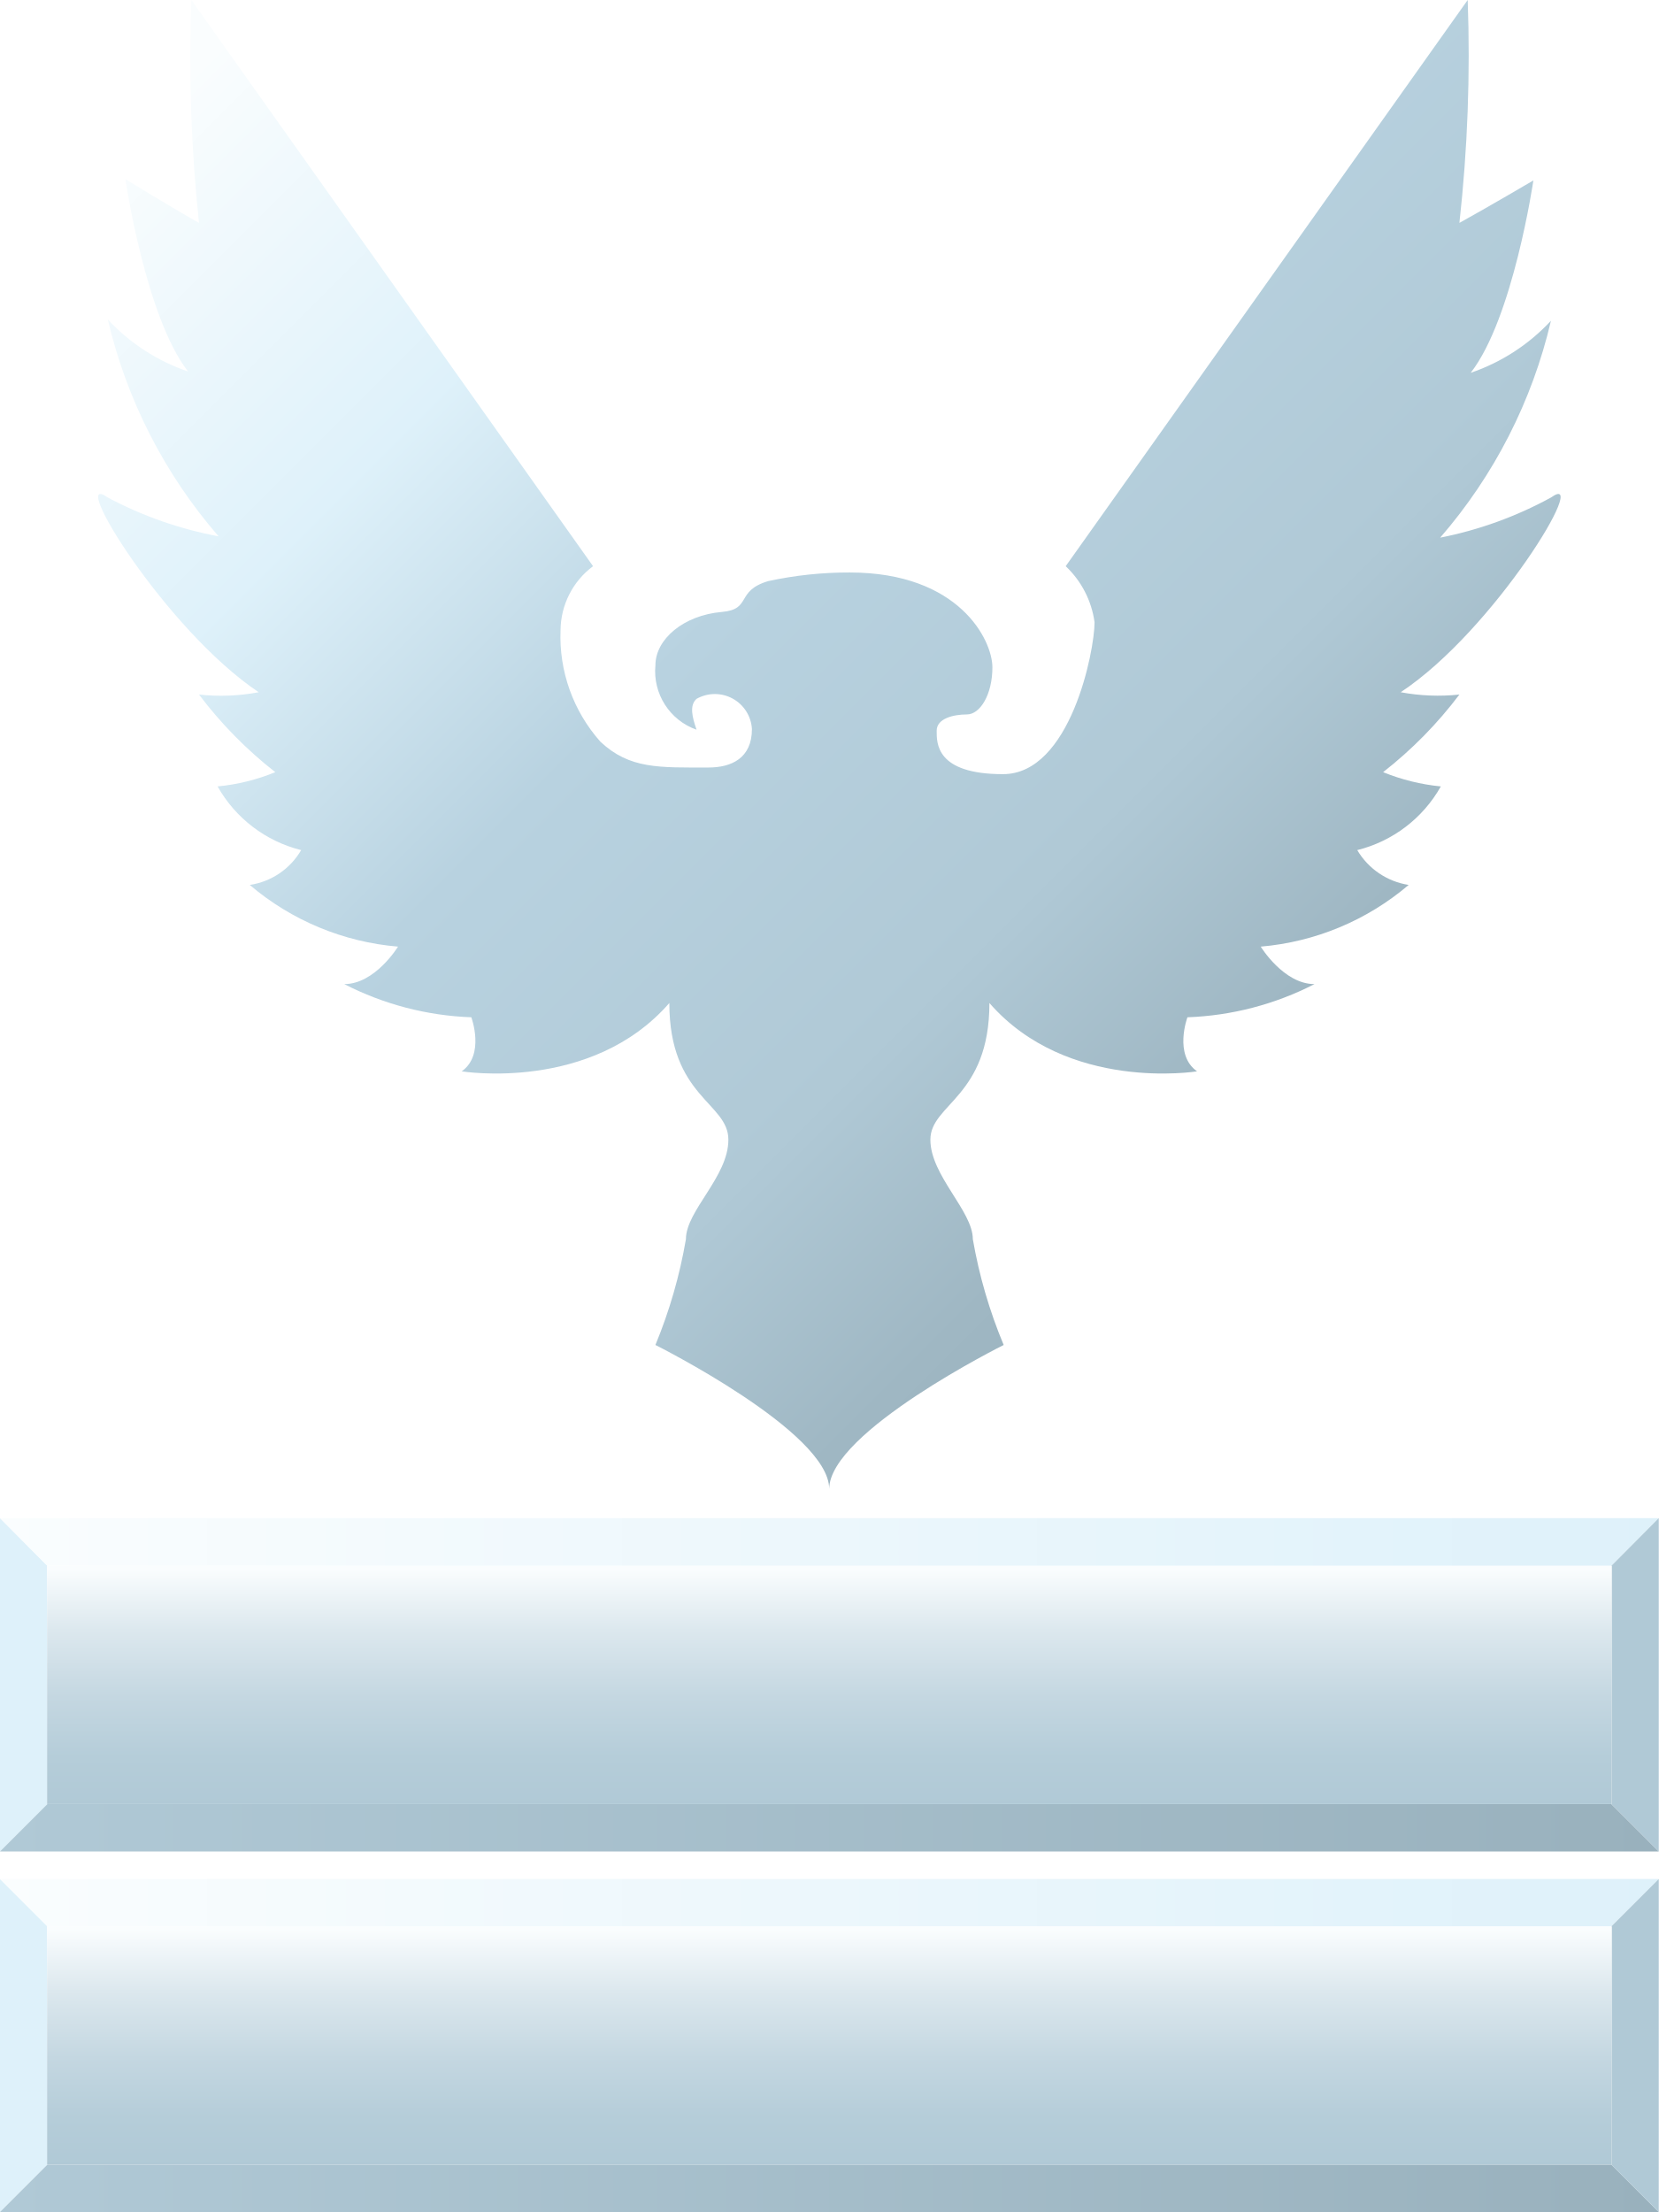
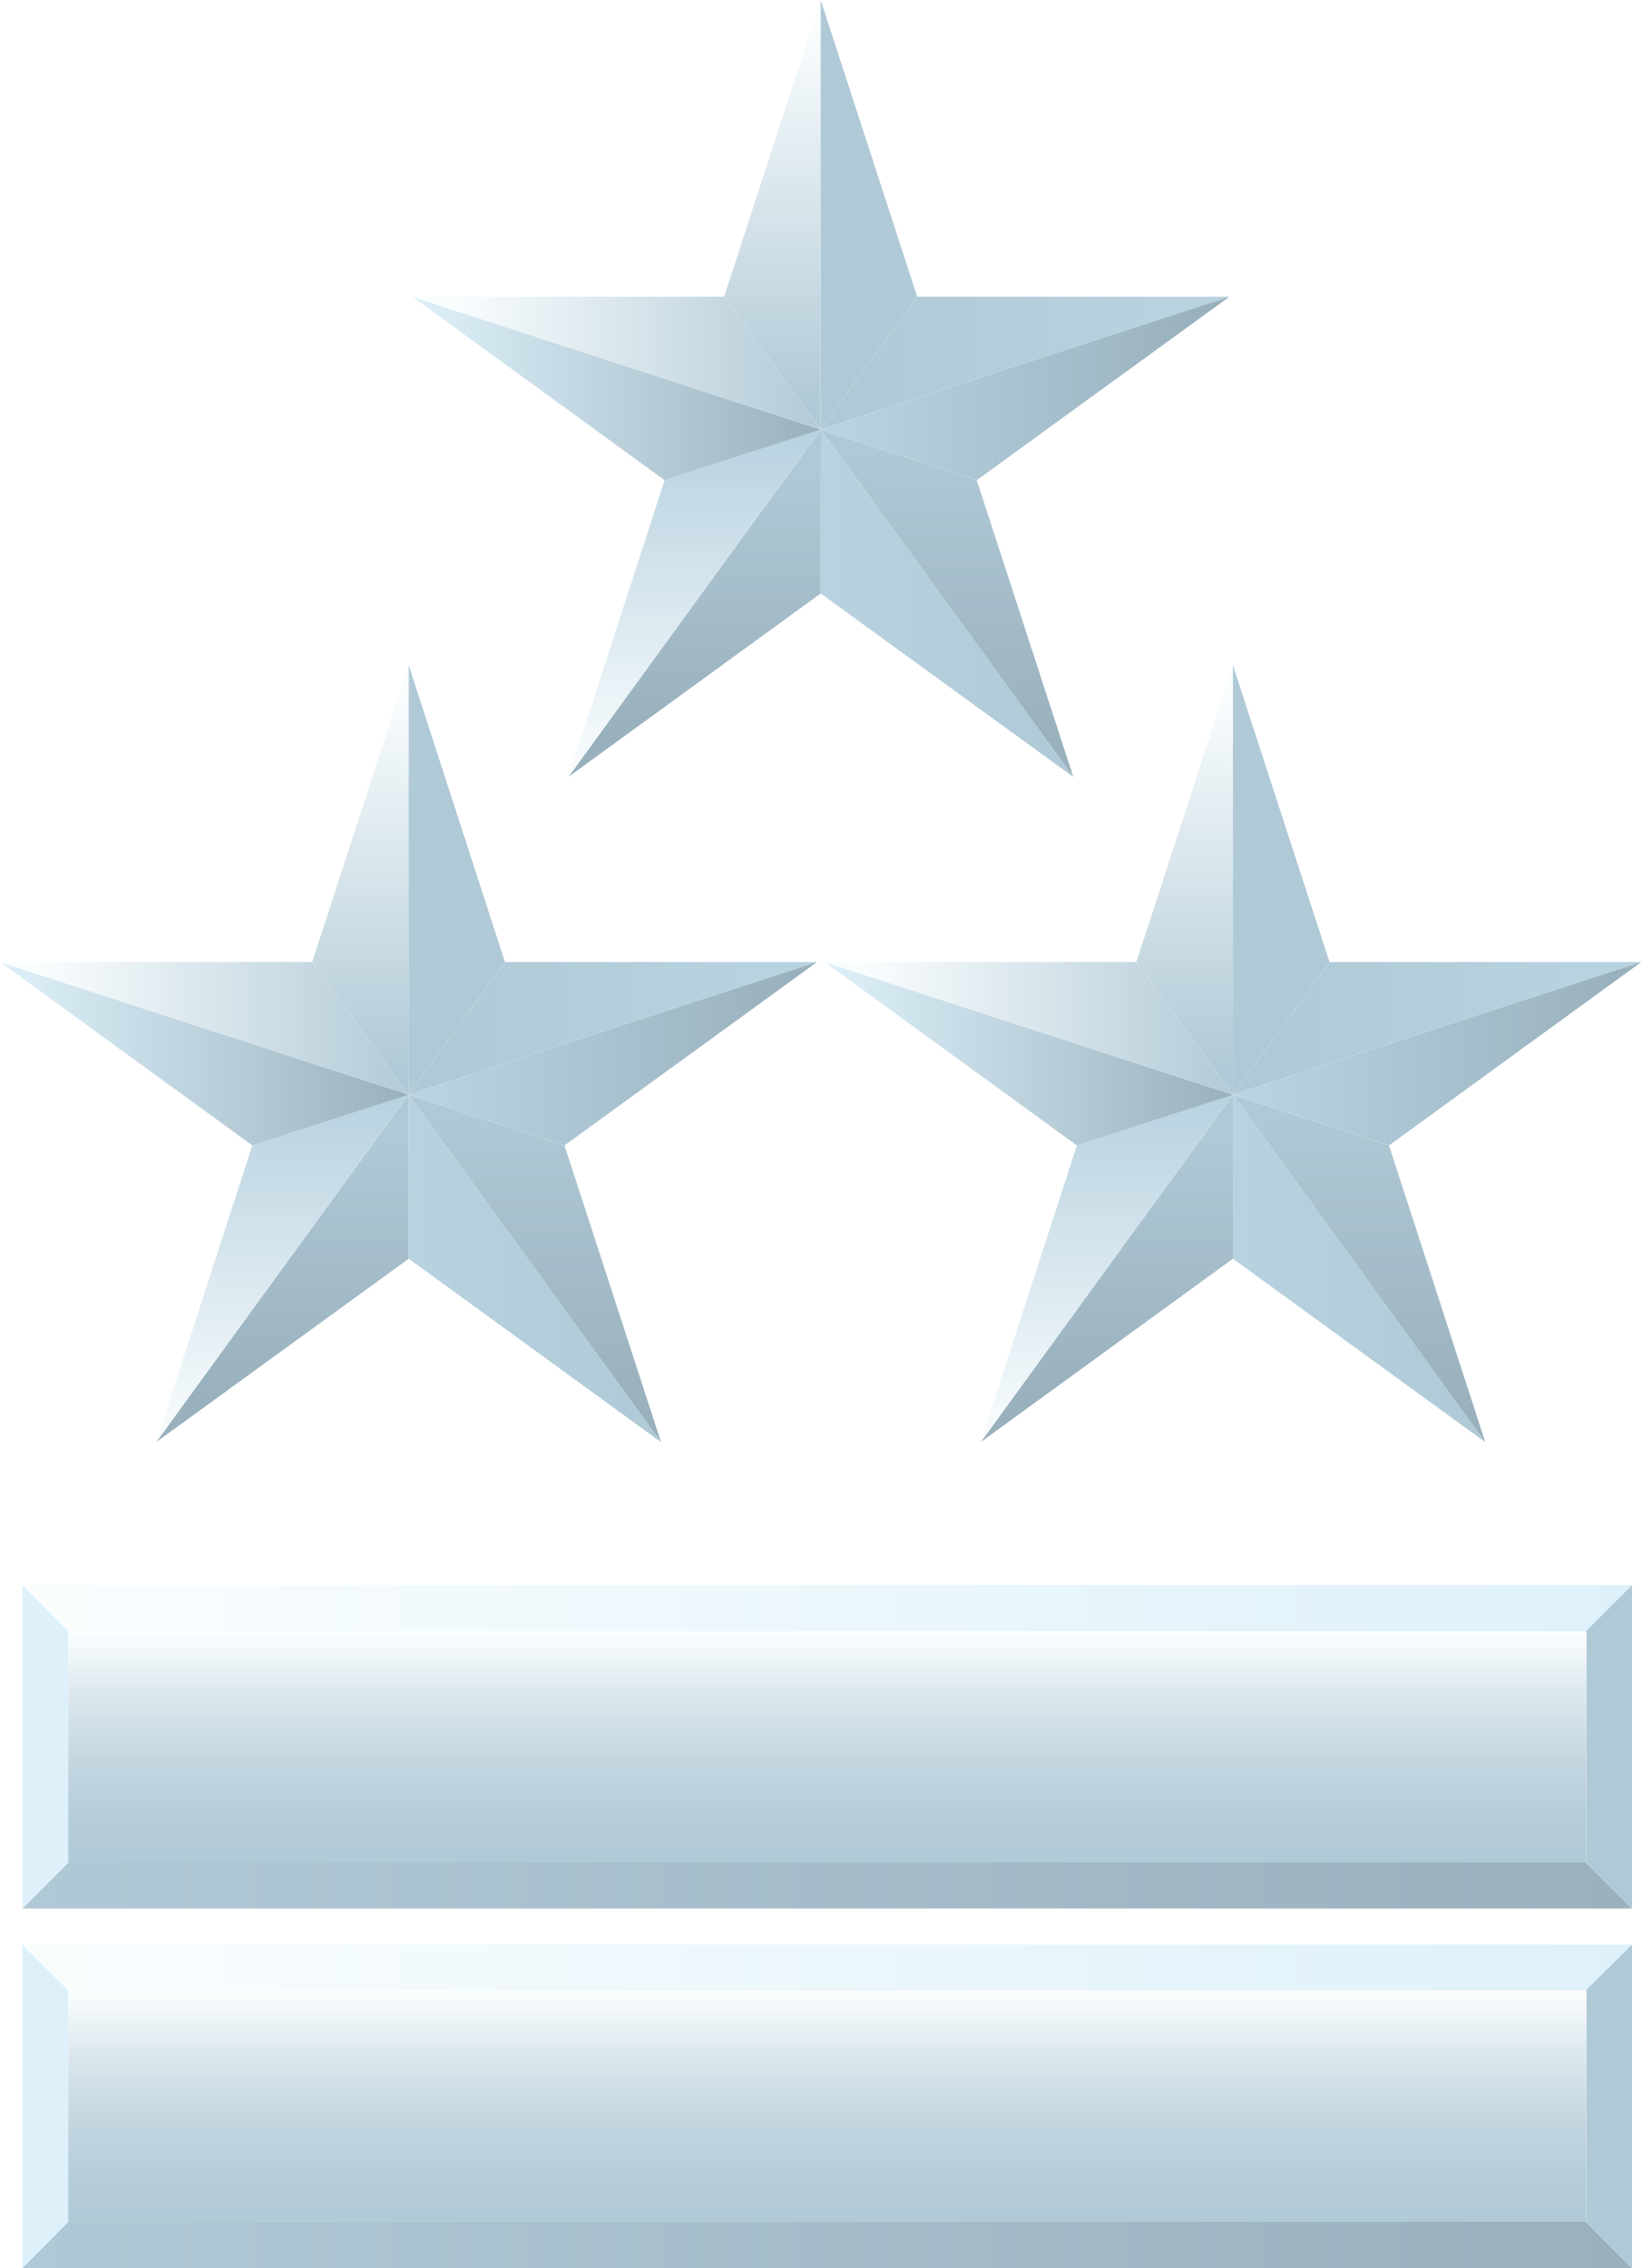
- <svg xmlns="http://www.w3.org/2000/svg" xmlns:xlink="http://www.w3.org/1999/xlink" viewBox="0 0 50.01 66.69">
+ <svg xmlns="http://www.w3.org/2000/svg" xmlns:xlink="http://www.w3.org/1999/xlink" viewBox="0 0 51 70.47">
  <defs>
-     <style>.cls-1{fill:url(#linear-gradient);}.cls-2{fill:#def1fa;}.cls-3{fill:url(#linear-gradient-2);}.cls-4{fill:url(#linear-gradient-3);}.cls-5{fill:#b0c9d6;}.cls-6{fill:url(#linear-gradient-4);}.cls-7{fill:url(#linear-gradient-5);}.cls-8{fill:url(#linear-gradient-6);}.cls-9{fill:url(#linear-gradient-7);}</style>
-     <linearGradient id="linear-gradient" x1="9.84" y1="-1.88" x2="44.03" y2="32.31" gradientUnits="userSpaceOnUse">
+     <style>.cls-1{fill:url(#linear-gradient);}.cls-2{fill:url(#linear-gradient-2);}.cls-3{fill:url(#linear-gradient-3);}.cls-4{fill:url(#linear-gradient-4);}.cls-5{fill:url(#linear-gradient-5);}.cls-6{fill:#b0c9d6;}.cls-7{fill:url(#linear-gradient-6);}.cls-8{fill:url(#linear-gradient-7);}.cls-9{fill:url(#linear-gradient-8);}.cls-10{fill:url(#linear-gradient-9);}.cls-11{fill:url(#linear-gradient-10);}.cls-12{fill:url(#linear-gradient-11);}.cls-13{fill:url(#linear-gradient-12);}.cls-14{fill:url(#linear-gradient-13);}.cls-15{fill:url(#linear-gradient-14);}.cls-16{fill:url(#linear-gradient-15);}.cls-17{fill:url(#linear-gradient-16);}.cls-18{fill:url(#linear-gradient-17);}.cls-19{fill:url(#linear-gradient-18);}.cls-20{fill:url(#linear-gradient-19);}.cls-21{fill:url(#linear-gradient-20);}.cls-22{fill:url(#linear-gradient-21);}.cls-23{fill:url(#linear-gradient-22);}.cls-24{fill:url(#linear-gradient-23);}.cls-25{fill:url(#linear-gradient-24);}.cls-26{fill:url(#linear-gradient-25);}.cls-27{fill:url(#linear-gradient-26);}.cls-28{fill:url(#linear-gradient-27);}.cls-29{fill:#def1fa;}.cls-30{fill:url(#linear-gradient-28);}.cls-31{fill:url(#linear-gradient-29);}.cls-32{fill:url(#linear-gradient-30);}.cls-33{fill:url(#linear-gradient-31);}.cls-34{fill:url(#linear-gradient-32);}.cls-35{fill:url(#linear-gradient-33);}</style>
+     <linearGradient id="linear-gradient" x1="24" y1="0.88" x2="24" y2="12.61" gradientUnits="userSpaceOnUse">
      <stop offset="0" stop-color="#fafdfe" />
-       <stop offset="0.25" stop-color="#def1fa" />
-       <stop offset="0.47" stop-color="#b8d2e0" />
-       <stop offset="0.73" stop-color="#b0c9d6" />
-       <stop offset="0.74" stop-color="#afc8d5" />
-       <stop offset="0.89" stop-color="#9fb7c3" />
+       <stop offset="1" stop-color="#b0c9d6" />
+     </linearGradient>
+     <linearGradient id="linear-gradient-2" x1="25.5" y1="18.74" x2="33.35" y2="18.74" gradientUnits="userSpaceOnUse">
+       <stop offset="0" stop-color="#b8d2e0" />
+       <stop offset="1" stop-color="#b0c9d6" />
+     </linearGradient>
+     <linearGradient id="linear-gradient-3" x1="21.58" y1="14.64" x2="21.58" y2="22.72" gradientUnits="userSpaceOnUse">
+       <stop offset="0" stop-color="#b0c9d6" />
      <stop offset="1" stop-color="#99b1bd" />
    </linearGradient>
-     <linearGradient id="linear-gradient-2" y1="46.49" x2="50.01" y2="46.49" gradientUnits="userSpaceOnUse">
+     <linearGradient id="linear-gradient-4" x1="29.42" y1="13.83" x2="29.42" y2="23.13" xlink:href="#linear-gradient-3" />
+     <linearGradient id="linear-gradient-5" x1="36.16" y1="11.28" x2="26.61" y2="11.28" xlink:href="#linear-gradient-2" />
+     <linearGradient id="linear-gradient-6" x1="26.44" y1="12.07" x2="37.34" y2="12.07" gradientUnits="userSpaceOnUse">
+       <stop offset="0" stop-color="#b8d2e0" />
+       <stop offset="1" stop-color="#99b1bd" />
+     </linearGradient>
+     <linearGradient id="linear-gradient-7" x1="21.58" y1="24.13" x2="21.58" y2="13.45" gradientUnits="userSpaceOnUse">
+       <stop offset="0" stop-color="#fafdfe" />
+       <stop offset="1" stop-color="#b8d2e0" />
+     </linearGradient>
+     <linearGradient id="linear-gradient-8" x1="12.91" y1="12.07" x2="25.48" y2="12.07" gradientUnits="userSpaceOnUse">
+       <stop offset="0" stop-color="#def1fa" />
+       <stop offset="1" stop-color="#99b1bd" />
+     </linearGradient>
+     <linearGradient id="linear-gradient-9" x1="14.04" y1="11.28" x2="25.86" y2="11.28" xlink:href="#linear-gradient" />
+     <linearGradient id="linear-gradient-10" x1="11.2" y1="21.55" x2="11.2" y2="33.28" xlink:href="#linear-gradient" />
+     <linearGradient id="linear-gradient-11" x1="12.69" y1="39.41" x2="20.54" y2="39.41" xlink:href="#linear-gradient-2" />
+     <linearGradient id="linear-gradient-12" x1="8.77" y1="35.31" x2="8.77" y2="43.39" xlink:href="#linear-gradient-3" />
+     <linearGradient id="linear-gradient-13" x1="16.62" y1="34.5" x2="16.62" y2="43.8" xlink:href="#linear-gradient-3" />
+     <linearGradient id="linear-gradient-14" x1="23.35" y1="31.95" x2="13.8" y2="31.95" xlink:href="#linear-gradient-2" />
+     <linearGradient id="linear-gradient-15" x1="13.64" y1="32.74" x2="24.53" y2="32.74" xlink:href="#linear-gradient-6" />
+     <linearGradient id="linear-gradient-16" x1="8.77" y1="44.8" x2="8.77" y2="34.12" xlink:href="#linear-gradient-7" />
+     <linearGradient id="linear-gradient-17" x1="0.1" y1="32.74" x2="12.67" y2="32.74" xlink:href="#linear-gradient-8" />
+     <linearGradient id="linear-gradient-18" x1="1.24" y1="31.95" x2="13.05" y2="31.95" xlink:href="#linear-gradient" />
+     <linearGradient id="linear-gradient-19" x1="36.81" y1="21.55" x2="36.81" y2="33.28" xlink:href="#linear-gradient" />
+     <linearGradient id="linear-gradient-20" x1="38.31" y1="39.41" x2="46.15" y2="39.41" xlink:href="#linear-gradient-2" />
+     <linearGradient id="linear-gradient-21" x1="34.39" y1="35.31" x2="34.39" y2="43.39" xlink:href="#linear-gradient-3" />
+     <linearGradient id="linear-gradient-22" x1="42.23" y1="34.5" x2="42.23" y2="43.8" xlink:href="#linear-gradient-3" />
+     <linearGradient id="linear-gradient-23" x1="48.97" y1="31.95" x2="39.42" y2="31.95" xlink:href="#linear-gradient-2" />
+     <linearGradient id="linear-gradient-24" x1="39.25" y1="32.74" x2="50.15" y2="32.74" xlink:href="#linear-gradient-6" />
+     <linearGradient id="linear-gradient-25" x1="34.39" y1="44.8" x2="34.39" y2="34.12" xlink:href="#linear-gradient-7" />
+     <linearGradient id="linear-gradient-26" x1="25.72" y1="32.74" x2="38.29" y2="32.74" xlink:href="#linear-gradient-8" />
+     <linearGradient id="linear-gradient-27" x1="26.85" y1="31.95" x2="38.67" y2="31.95" xlink:href="#linear-gradient" />
+     <linearGradient id="linear-gradient-28" x1="0.7" y1="49.97" x2="50.71" y2="49.97" gradientUnits="userSpaceOnUse">
      <stop offset="0" stop-color="#fafdfe" />
      <stop offset="1" stop-color="#def1fa" />
    </linearGradient>
-     <linearGradient id="linear-gradient-3" y1="55.1" x2="50.01" y2="55.1" gradientUnits="userSpaceOnUse">
-       <stop offset="0" stop-color="#b0c9d6" />
-       <stop offset="1" stop-color="#99b1bd" />
-     </linearGradient>
-     <linearGradient id="linear-gradient-4" x1="25.01" y1="47.28" x2="25.01" y2="54.49" gradientUnits="userSpaceOnUse">
+     <linearGradient id="linear-gradient-29" x1="0.7" y1="58.58" x2="50.71" y2="58.58" xlink:href="#linear-gradient-3" />
+     <linearGradient id="linear-gradient-30" x1="25.7" y1="50.76" x2="25.7" y2="57.97" gradientUnits="userSpaceOnUse">
      <stop offset="0" stop-color="#fafdfe" />
      <stop offset="0.26" stop-color="#dce8ee" />
      <stop offset="0.54" stop-color="#c4d7e1" />
      <stop offset="0.79" stop-color="#b5cdd9" />
      <stop offset="1" stop-color="#b0c9d6" />
    </linearGradient>
-     <linearGradient id="linear-gradient-5" y1="57.36" x2="50.01" y2="57.36" xlink:href="#linear-gradient-2" />
-     <linearGradient id="linear-gradient-6" y1="65.98" x2="50.01" y2="65.98" xlink:href="#linear-gradient-3" />
-     <linearGradient id="linear-gradient-7" x1="25.01" y1="58.16" x2="25.01" y2="65.36" xlink:href="#linear-gradient-4" />
+     <linearGradient id="linear-gradient-31" x1="0.7" y1="61.14" x2="50.71" y2="61.14" xlink:href="#linear-gradient-28" />
+     <linearGradient id="linear-gradient-32" x1="0.7" y1="69.75" x2="50.71" y2="69.75" xlink:href="#linear-gradient-3" />
+     <linearGradient id="linear-gradient-33" x1="25.7" y1="61.93" x2="25.7" y2="69.13" xlink:href="#linear-gradient-30" />
  </defs>
  <g id="Layer_2" data-name="Layer 2">
    <g id="Artwork">
-       <g id="Brigadier_Grade_3_" data-name="Brigadier (Grade 3)">
-         <path class="cls-1" d="M17.88,17.07,5.77,0A46.61,46.61,0,0,0,6,6.72C5.21,6.28,3.78,5.4,3.78,5.4s.61,4.16,1.89,5.8A5.89,5.89,0,0,1,3.25,9.63a15.28,15.28,0,0,0,3.34,6.54A11.67,11.67,0,0,1,3.25,15C2,14.11,5,19,7.8,20.87A6.11,6.11,0,0,1,6,20.94,12.58,12.58,0,0,0,8.3,23.28a6.12,6.12,0,0,1-1.74.43,4,4,0,0,0,2.52,1.92,2.16,2.16,0,0,1-1.55,1.05A7.92,7.92,0,0,0,12,28.54s-.69,1.13-1.62,1.13a9.09,9.09,0,0,0,3.83,1s.42,1.13-.29,1.63c0,0,3.91.64,6.26-2.06,0,2.84,1.78,3,1.78,4.12s-1.28,2.14-1.28,3a14.93,14.93,0,0,1-.92,3.19S25,43.17,25,44.89c0-1.72,5.26-4.34,5.26-4.34a14.81,14.81,0,0,1-.93-3.19c0-.85-1.28-1.92-1.28-3s1.78-1.28,1.78-4.12c2.35,2.7,6.26,2.06,6.26,2.06-.71-.5-.29-1.63-.29-1.63a9.09,9.09,0,0,0,3.83-1c-.93,0-1.62-1.13-1.62-1.13a7.92,7.92,0,0,0,4.46-1.86,2.19,2.19,0,0,1-1.55-1.05,4,4,0,0,0,2.52-1.92,6.21,6.21,0,0,1-1.74-.43A12.58,12.58,0,0,0,44,20.94a6.13,6.13,0,0,1-1.77-.07C45.06,19,48,14.11,46.76,15a11.67,11.67,0,0,1-3.34,1.21,15.28,15.28,0,0,0,3.34-6.54,5.89,5.89,0,0,1-2.42,1.57c1.28-1.64,1.89-5.8,1.89-5.8S44.8,6.28,44,6.72A45.94,45.94,0,0,0,44.25,0L32.13,17.07A2.86,2.86,0,0,1,33,18.76c0,.87-.73,4.58-2.76,4.58s-2-.94-2-1.31.51-.49.91-.49.77-.6.77-1.42-1-2.86-4.3-2.86a11.43,11.43,0,0,0-2.46.26c-1,.3-.48.85-1.4.93-1.15.1-2,.82-2,1.61A1.87,1.87,0,0,0,21,22c-.13-.38-.22-.73,0-.93a1.12,1.12,0,0,1,1.67.91c0,.88-.62,1.16-1.31,1.16-1.48,0-2.38.05-3.26-.78A4.77,4.77,0,0,1,16.9,19,2.43,2.43,0,0,1,17.88,17.07Z" />
-         <polygon class="cls-2" points="1.42 54.39 1.42 47.21 1.43 47.21 0 45.77 0 55.82 1.43 54.39 1.42 54.39" />
-         <polygon class="cls-3" points="48.58 47.21 50.01 45.77 0 45.77 1.43 47.21 48.58 47.21" />
-         <polygon class="cls-4" points="48.58 54.39 1.43 54.39 0 55.82 50.01 55.82 48.58 54.39" />
-         <polygon class="cls-5" points="48.58 47.21 48.59 47.21 48.59 54.39 48.58 54.39 50.01 55.82 50.01 45.77 48.58 47.21" />
-         <rect class="cls-6" x="1.42" y="47.21" width="47.17" height="7.18" />
-         <polygon class="cls-2" points="1.42 65.26 1.42 58.08 1.43 58.08 0 56.65 0 66.69 1.43 65.26 1.42 65.26" />
-         <polygon class="cls-7" points="48.58 58.08 50.01 56.65 0 56.65 1.43 58.08 48.58 58.08" />
-         <polygon class="cls-8" points="48.58 65.26 1.43 65.26 0 66.69 50.01 66.69 48.58 65.26" />
-         <polygon class="cls-5" points="48.58 58.08 48.59 58.08 48.59 65.26 48.58 65.26 50.01 66.69 50.01 56.65 48.58 58.08" />
-         <rect class="cls-9" x="1.42" y="58.08" width="47.17" height="7.18" />
+       <g id="Colonel_Grade_3_" data-name="Colonel (Grade 3)">
+         <polygon class="cls-1" points="25.5 13.34 22.5 9.22 25.5 0 25.5 13.33 25.5 13.34" />
+         <polygon class="cls-2" points="25.5 13.34 33.35 24.14 25.5 18.44 25.51 13.35 25.5 13.34" />
+         <polygon class="cls-3" points="25.51 13.35 25.5 18.44 17.66 24.14 25.5 13.35 25.51 13.35" />
+         <polygon class="cls-4" points="25.5 13.35 30.35 14.92 33.35 24.14 25.5 13.34 25.5 13.35" />
+         <polygon class="cls-5" points="25.5 13.34 28.5 9.22 38.2 9.22 25.51 13.34 25.5 13.34" />
+         <polygon class="cls-6" points="25.5 13.33 25.5 0 28.5 9.22 25.5 13.34 25.5 13.33" />
+         <polygon class="cls-7" points="25.51 13.34 38.2 9.22 30.35 14.92 25.5 13.35 25.51 13.34" />
+         <polygon class="cls-8" points="25.5 13.35 17.66 24.14 20.65 14.92 25.5 13.35 25.5 13.35" />
+         <polygon class="cls-9" points="25.5 13.35 20.65 14.92 12.81 9.22 25.49 13.34 25.5 13.35" />
+         <polygon class="cls-10" points="25.49 13.34 12.81 9.22 22.5 9.22 25.5 13.34 25.49 13.34" />
+         <polygon class="cls-11" points="12.69 34.01 9.7 29.89 12.7 20.67 12.69 34 12.69 34.01" />
+         <polygon class="cls-12" points="12.69 34.01 20.54 44.81 12.7 39.11 12.7 34.02 12.69 34.01" />
+         <polygon class="cls-13" points="12.7 34.02 12.7 39.11 4.85 44.81 12.69 34.02 12.7 34.02" />
+         <polygon class="cls-14" points="12.7 34.02 17.54 35.59 20.54 44.81 12.69 34.01 12.7 34.02" />
+         <polygon class="cls-15" points="12.7 34.01 15.69 29.89 25.39 29.89 12.7 34.01 12.7 34.01" />
+         <polygon class="cls-6" points="12.69 34 12.7 20.67 15.69 29.89 12.7 34.01 12.69 34" />
+         <polygon class="cls-16" points="12.7 34.01 25.39 29.89 17.54 35.59 12.7 34.02 12.7 34.01" />
+         <polygon class="cls-17" points="12.69 34.02 4.85 44.81 7.84 35.59 12.69 34.02 12.69 34.02" />
+         <polygon class="cls-18" points="12.69 34.02 7.84 35.59 0 29.89 12.69 34.01 12.69 34.02" />
+         <polygon class="cls-19" points="12.69 34.01 0 29.89 9.7 29.89 12.69 34.01 12.69 34.01" />
+         <polygon class="cls-20" points="38.31 34.01 35.31 29.89 38.31 20.67 38.31 34 38.31 34.01" />
+         <polygon class="cls-21" points="38.31 34.01 46.15 44.81 38.31 39.11 38.31 34.02 38.31 34.01" />
+         <polygon class="cls-22" points="38.31 34.02 38.31 39.11 30.47 44.81 38.31 34.02 38.31 34.02" />
+         <polygon class="cls-23" points="38.31 34.02 43.16 35.59 46.15 44.81 38.31 34.01 38.31 34.02" />
+         <polygon class="cls-24" points="38.31 34.01 41.31 29.89 51 29.89 38.32 34.01 38.31 34.01" />
+         <polygon class="cls-6" points="38.31 34 38.31 20.67 41.31 29.89 38.31 34.01 38.31 34" />
+         <polygon class="cls-25" points="38.32 34.01 51 29.89 43.16 35.59 38.31 34.02 38.32 34.01" />
+         <polygon class="cls-26" points="38.31 34.02 30.47 44.81 33.46 35.59 38.31 34.02 38.31 34.02" />
+         <polygon class="cls-27" points="38.31 34.02 33.46 35.59 25.62 29.89 38.3 34.01 38.31 34.02" />
+         <polygon class="cls-28" points="38.3 34.01 25.62 29.89 35.31 29.89 38.31 34.01 38.3 34.01" />
+         <polygon class="cls-29" points="2.12 57.87 2.12 50.69 2.13 50.69 0.7 49.25 0.7 59.3 2.13 57.87 2.12 57.87" />
+         <polygon class="cls-30" points="49.27 50.69 50.71 49.25 0.7 49.25 2.13 50.69 49.27 50.69" />
+         <polygon class="cls-31" points="49.27 57.87 2.13 57.87 0.7 59.3 50.71 59.3 49.27 57.87" />
+         <polygon class="cls-6" points="49.27 50.69 49.29 50.69 49.29 57.87 49.27 57.87 50.71 59.3 50.71 49.25 49.27 50.69" />
+         <rect class="cls-32" x="2.12" y="50.69" width="47.17" height="7.18" />
+         <polygon class="cls-29" points="2.12 69.03 2.12 61.85 2.13 61.85 0.7 60.42 0.7 70.47 2.13 69.03 2.12 69.03" />
+         <polygon class="cls-33" points="49.27 61.85 50.71 60.42 0.7 60.42 2.13 61.85 49.27 61.85" />
+         <polygon class="cls-34" points="49.27 69.03 2.13 69.03 0.7 70.47 50.71 70.47 49.27 69.03" />
+         <polygon class="cls-6" points="49.27 61.85 49.29 61.85 49.29 69.03 49.27 69.03 50.71 70.47 50.71 60.42 49.27 61.85" />
+         <rect class="cls-35" x="2.12" y="61.85" width="47.17" height="7.18" />
      </g>
    </g>
  </g>
</svg>
